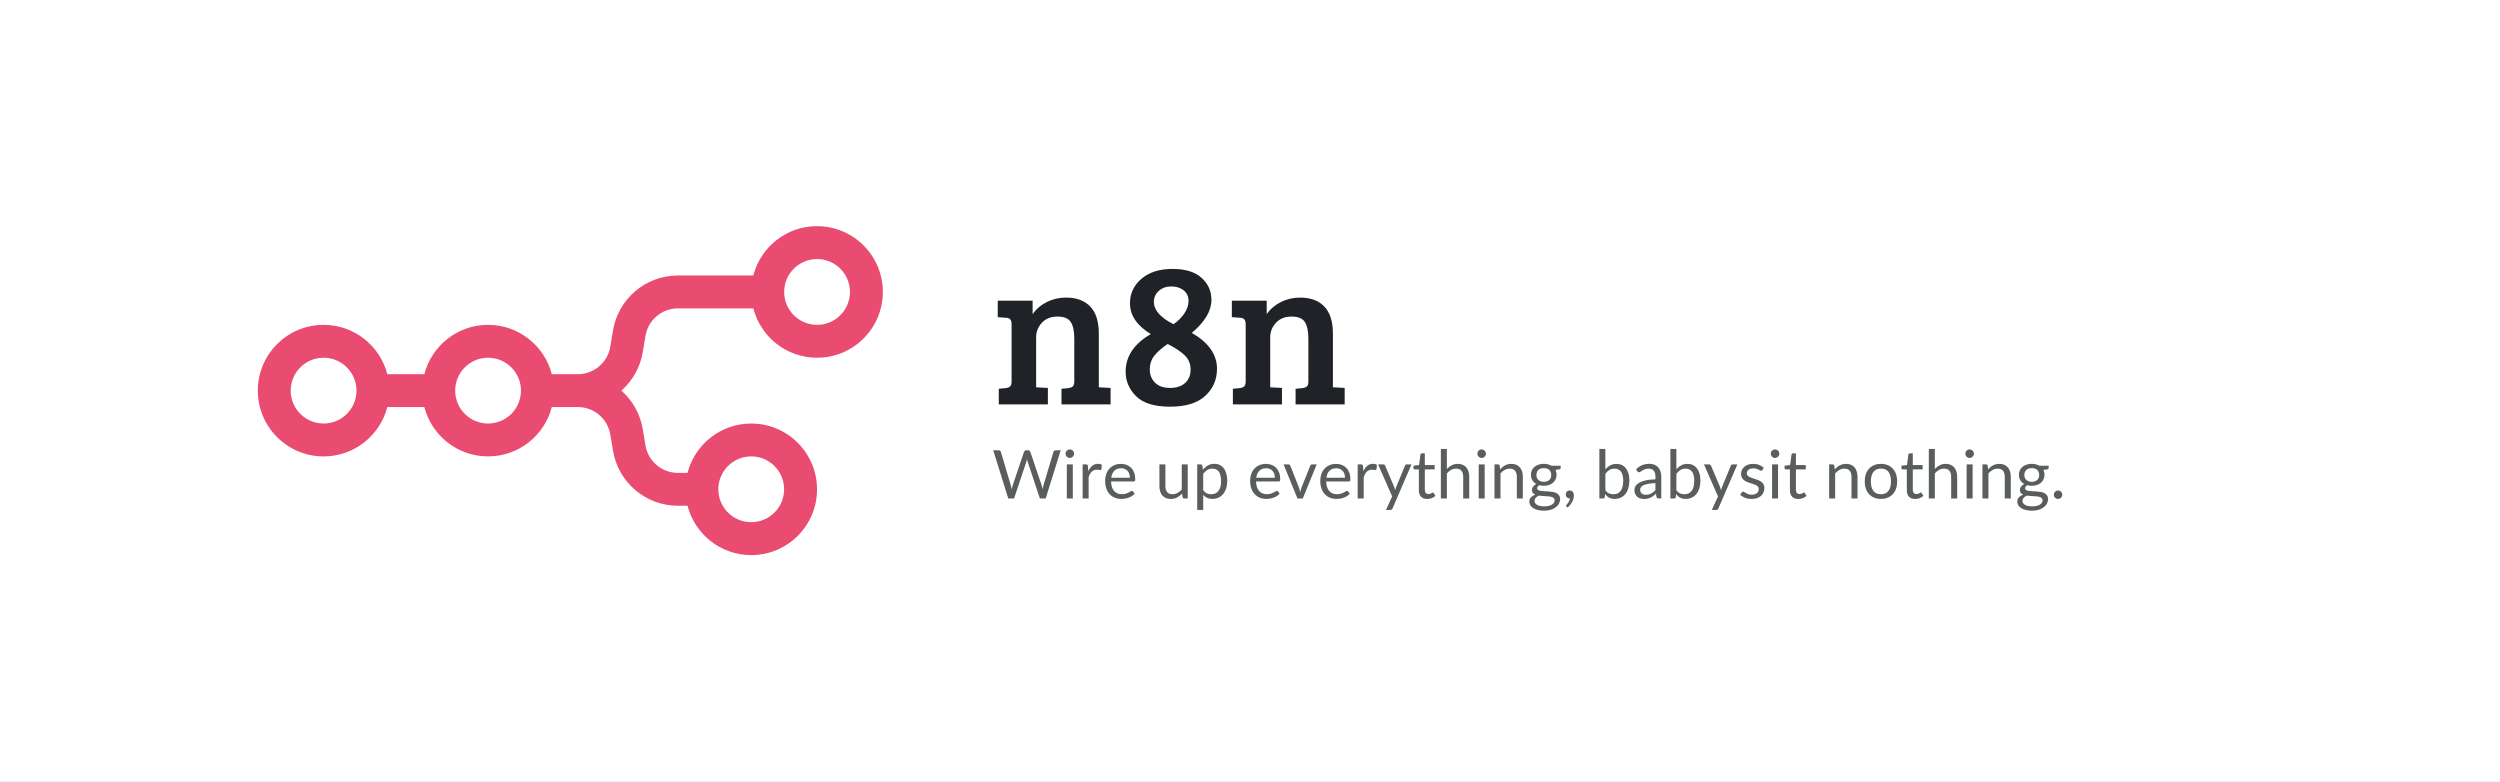
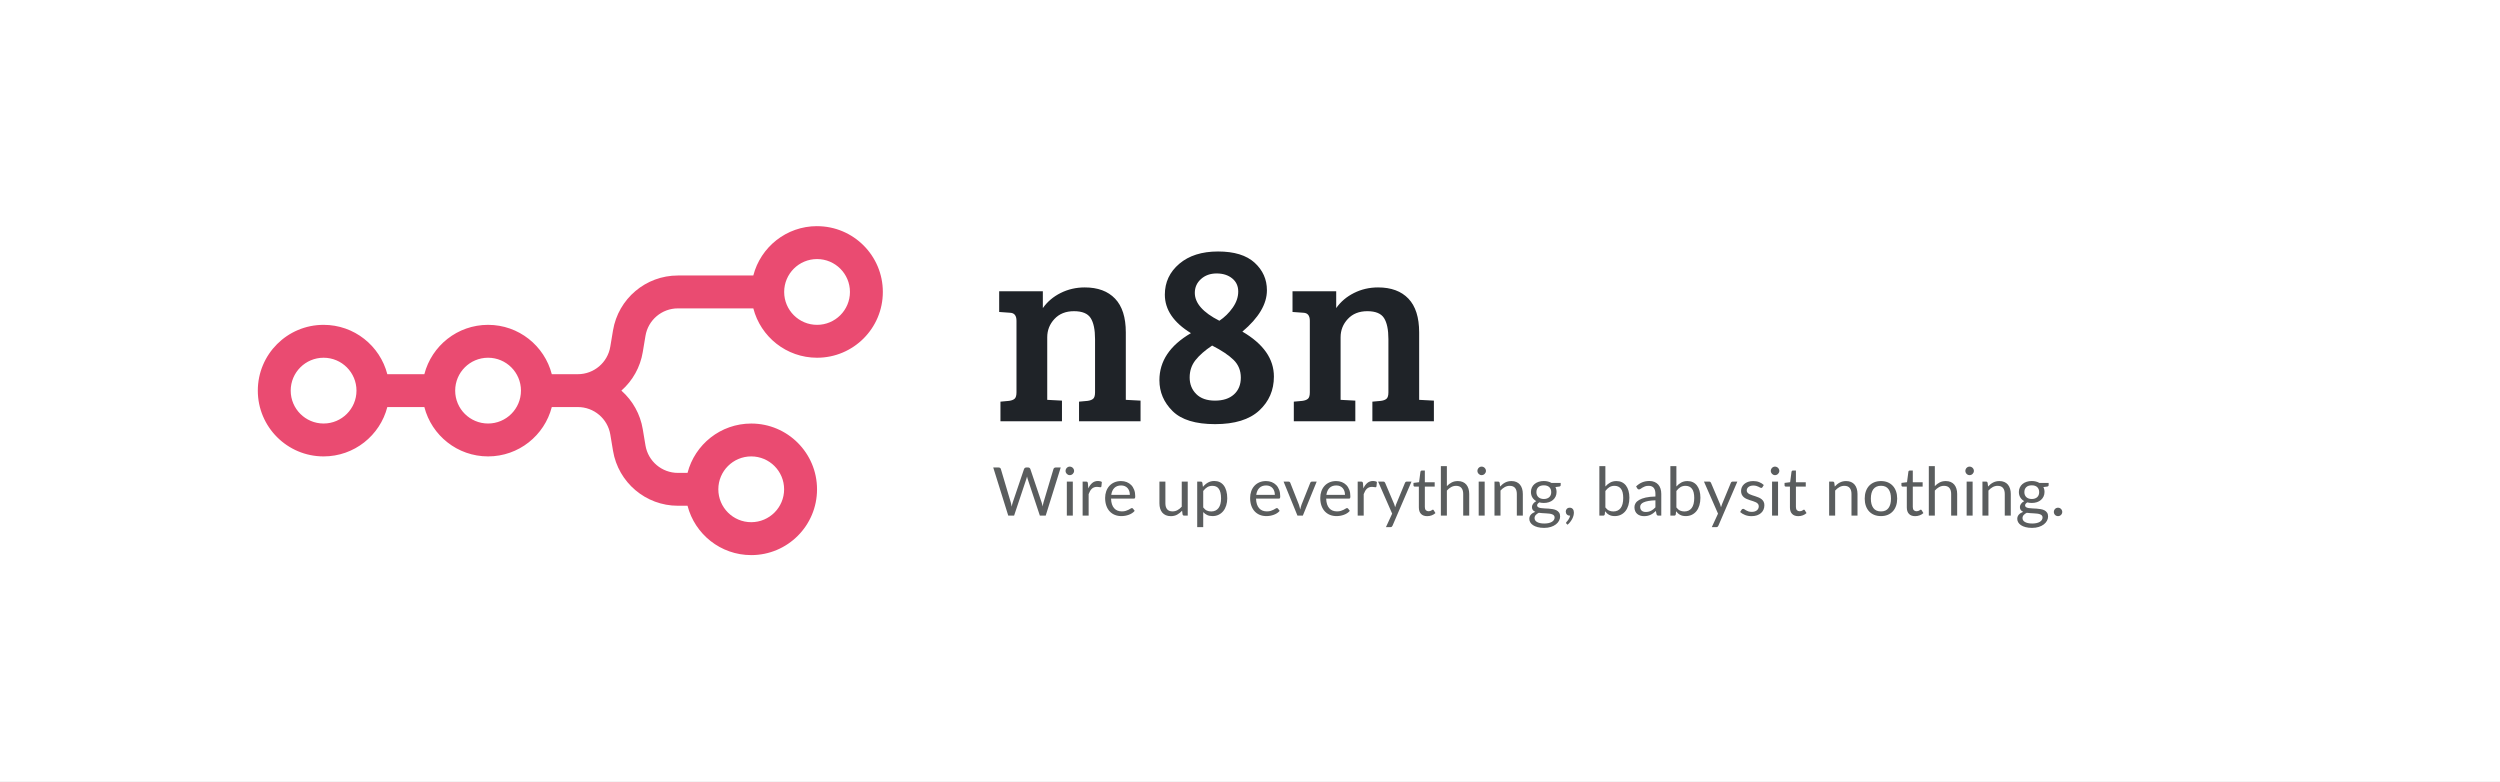
<svg xmlns="http://www.w3.org/2000/svg" viewBox="0 0 1600 500" width="1600" height="500" role="img" aria-label="n8n">
  <rect width="1600" height="500" fill="#ffffff" />
  <g transform="translate(165.00,50.00) scale(16.66667)">
    <path fill="#EA4B71" d="M21.474 5.684c-1.177 0-2.166.805-2.447 1.895h-2.896c-1.235 0-2.289.893-2.492 2.111l-.104.623a1.263 1.263 0 0 1-1.246 1.056H11.289c-.281-1.09-1.27-1.895-2.447-1.895s-2.166.805-2.447 1.895H4.973c-.281-1.09-1.27-1.895-2.447-1.895C1.131 9.474 0 10.605 0 12s1.131 2.526 2.526 2.526c1.177 0 2.166-.805 2.447-1.895h1.422c.28 1.09 1.27 1.895 2.447 1.895 1.177 0 2.166-.805 2.447-1.895h1.001a1.263 1.263 0 0 1 1.246 1.056l.104.623c.203 1.218 1.257 2.111 2.492 2.111h.369c.28 1.089 1.27 1.895 2.447 1.895 1.395 0 2.526-1.131 2.526-2.526s-1.131-2.526-2.526-2.526c-1.177 0-2.166.805-2.447 1.895h-.369a1.263 1.263 0 0 1-1.246-1.056l-.104-.623A2.52 2.52 0 0 0 13.961 12a2.52 2.52 0 0 0 .821-1.479l.104-.623a1.263 1.263 0 0 1 1.246-1.056h2.896c.281 1.09 1.27 1.895 2.447 1.895 1.395 0 2.526-1.131 2.526-2.526s-1.131-2.526-2.526-2.526m0 1.263a1.263 1.263 0 0 1 1.263 1.263 1.263 1.263 0 0 1-1.263 1.263 1.263 1.263 0 0 1-1.263-1.263 1.263 1.263 0 0 1 1.263-1.263M2.526 10.737A1.263 1.263 0 0 1 3.789 12a1.263 1.263 0 0 1-1.263 1.263A1.263 1.263 0 0 1 1.263 12a1.263 1.263 0 0 1 1.263-1.263m6.316 0A1.263 1.263 0 0 1 10.105 12a1.263 1.263 0 0 1-1.263 1.263A1.263 1.263 0 0 1 7.579 12a1.263 1.263 0 0 1 1.263-1.263m10.105 3.789a1.263 1.263 0 0 1 1.263 1.263 1.263 1.263 0 0 1-1.263 1.263 1.263 1.263 0 0 1-1.263-1.263 1.263 1.263 0 0 1 1.263-1.263" />
  </g>
-   <g transform="translate(635.00,258.83)">
-     <path d="M9.11-55.44L3.56-55.84L3.56-66.40L25.87-66.40L25.87-57.82Q29.30-62.70 34.98-65.54Q40.66-68.38 47.26-68.38Q57.29-68.38 62.77-62.63Q68.24-56.89 68.24-45.41L68.24-10.96L75.77-10.56L75.77 0L44.35 0L44.35-10.03L48.71-10.43Q50.69-10.69 51.61-11.55Q52.54-12.41 52.54-14.78L52.54-41.98Q52.54-49.24 50.29-52.73Q48.05-56.23 41.78-56.23Q35.51-56.23 31.81-52.27Q28.12-48.31 28.12-42.90L28.12-10.96L35.64-10.56L35.64 0L4.22 0L4.22-10.03L8.58-10.43Q10.56-10.69 11.48-11.55Q12.41-12.41 12.41-14.78L12.41-51.35Q12.41-55.31 9.11-55.44M85.40-20.99Q85.40-35.64 101.51-45.01Q88.18-53.20 88.18-64.68Q88.18-74.18 95.57-80.45Q102.96-86.72 115.37-86.72Q127.78-86.72 134.05-80.98Q140.32-75.24 140.32-66.92Q140.32-56.36 127.78-45.80Q143.88-36.43 143.88-22.84Q143.88-12.41 136.36-5.48Q128.83 1.45 113.85 1.45Q98.87 1.45 92.14-5.21Q85.40-11.88 85.40-20.99M113.78-10.56Q119.99-10.56 123.49-13.73Q126.98-16.90 126.98-22.31Q126.98-27.72 123.29-31.35Q119.59-34.98 112.33-38.68Q106.79-34.98 103.82-31.22Q100.85-27.46 100.85-22.37Q100.85-17.29 104.21-13.93Q107.58-10.56 113.78-10.56M125.66-66.26Q125.66-70.49 122.56-73Q119.46-75.50 114.64-75.50Q109.82-75.50 106.66-72.67Q103.49-69.83 103.49-65.60Q103.49-57.68 116.03-51.35Q119.99-53.99 122.83-58.01Q125.66-62.04 125.66-66.26M158.93-55.44L153.38-55.84L153.38-66.40L175.69-66.40L175.69-57.82Q179.12-62.70 184.80-65.54Q190.48-68.38 197.08-68.38Q207.11-68.38 212.59-62.63Q218.06-56.89 218.06-45.41L218.06-10.96L225.59-10.56L225.59 0L194.17 0L194.17-10.03L198.53-10.43Q200.51-10.69 201.43-11.55Q202.36-12.41 202.36-14.78L202.36-41.98Q202.36-49.24 200.11-52.73Q197.87-56.23 191.60-56.23Q185.33-56.23 181.63-52.27Q177.94-48.31 177.94-42.90L177.94-10.96L185.46-10.56L185.46 0L154.04 0L154.04-10.03L158.40-10.43Q160.38-10.69 161.30-11.55Q162.23-12.41 162.23-14.78L162.23-51.35Q162.23-55.31 158.93-55.44" fill="#1f2328" />
+   <g transform="translate(635.00,269.63)">
+     <path d="M11.41-69.47L4.47-69.97L4.47-83.20L32.42-83.20L32.42-72.45Q36.72-78.57 43.83-82.13Q50.95-85.68 59.22-85.68Q71.79-85.68 78.65-78.49Q85.52-71.29 85.52-56.90L85.52-13.73L94.95-13.23L94.95 0L55.58 0L55.58-12.57L61.04-13.07Q63.52-13.40 64.68-14.47Q65.83-15.55 65.83-18.53L65.83-52.60Q65.83-61.70 63.02-66.08Q60.21-70.47 52.35-70.47Q44.50-70.47 39.86-65.50Q35.23-60.54 35.23-53.76L35.23-13.73L44.66-13.23L44.66 0L5.29 0L5.29-12.57L10.75-13.07Q13.23-13.40 14.39-14.47Q15.55-15.55 15.55-18.53L15.55-64.35Q15.55-69.31 11.41-69.47M107.02-26.30Q107.02-44.66 127.20-56.41Q110.50-66.66 110.50-81.05Q110.50-92.96 119.76-100.82Q129.02-108.68 144.57-108.68Q160.12-108.68 167.98-101.48Q175.83-94.29 175.83-83.86Q175.83-70.63 160.12-57.40Q180.30-45.65 180.30-28.62Q180.30-15.55 170.87-6.86Q161.44 1.82 142.67 1.82Q123.89 1.82 115.46-6.53Q107.02-14.89 107.02-26.30M142.59-13.23Q150.36-13.23 154.74-17.20Q159.13-21.17 159.13-27.95Q159.13-34.74 154.50-39.29Q149.86-43.83 140.77-48.47Q133.82-43.83 130.10-39.12Q126.38-34.41 126.38-28.04Q126.38-21.67 130.59-17.45Q134.81-13.23 142.59-13.23M157.47-83.04Q157.47-88.33 153.59-91.47Q149.70-94.62 143.66-94.62Q137.62-94.62 133.65-91.06Q129.68-87.50 129.68-82.21Q129.68-72.29 145.40-64.35Q150.36-67.65 153.92-72.70Q157.47-77.74 157.47-83.04M199.16-69.47L192.21-69.97L192.21-83.20L220.17-83.20L220.17-72.45Q224.47-78.57 231.58-82.13Q238.69-85.68 246.96-85.68Q259.53-85.68 266.40-78.49Q273.26-71.29 273.26-56.90L273.26-13.73L282.69-13.23L282.69 0L243.32 0L243.32-12.57L248.78-13.07Q251.26-13.40 252.42-14.47Q253.58-15.55 253.58-18.53L253.58-52.60Q253.58-61.70 250.77-66.08Q247.95-70.47 240.10-70.47Q232.24-70.47 227.61-65.50Q222.98-60.54 222.98-53.76L222.98-13.73L232.41-13.23L232.41 0L193.04 0L193.04-12.57L198.50-13.07Q200.98-13.40 202.14-14.47Q203.29-15.55 203.29-18.53L203.29-64.35Q203.29-69.31 199.16-69.47" fill="#1f2328" />
  </g>
-   <g transform="translate(635.00,319)">
+   <g transform="translate(635.00,330)">
    <path d="M40.61-30.81L43.86-30.81L34.25 0L30.51 0L22.70-23.50Q22.60-23.84 22.50-24.23Q22.40-24.62 22.30-25.05Q22.19-24.62 22.08-24.23Q21.97-23.84 21.87-23.50L14.02 0L10.28 0L0.67-30.81L4.13-30.81Q4.69-30.81 5.06-30.53Q5.44-30.25 5.55-29.82L11.91-8.41Q12.06-7.83 12.20-7.16Q12.34-6.49 12.47-5.74Q12.62-6.49 12.78-7.17Q12.94-7.85 13.14-8.41L20.38-29.82Q20.51-30.19 20.89-30.50Q21.26-30.81 21.80-30.81L23.01-30.81Q23.56-30.81 23.91-30.53Q24.25-30.25 24.42-29.82L31.65-8.41Q31.84-7.85 32-7.20Q32.16-6.56 32.31-5.85Q32.42-6.56 32.55-7.20Q32.68-7.85 32.83-8.41L39.22-29.82Q39.32-30.21 39.70-30.51Q40.08-30.81 40.61-30.81M47.77-21.78L51.60-21.78L51.60 0L47.77 0L47.77-21.78M52.42-28.62Q52.42-28.06 52.19-27.57Q51.97-27.09 51.59-26.71Q51.21-26.34 50.71-26.12Q50.20-25.91 49.64-25.91Q49.08-25.91 48.60-26.12Q48.12-26.34 47.75-26.71Q47.39-27.09 47.17-27.57Q46.96-28.06 46.96-28.62Q46.96-29.18 47.17-29.68Q47.39-30.19 47.75-30.56Q48.12-30.94 48.60-31.15Q49.08-31.37 49.64-31.37Q50.20-31.37 50.71-31.15Q51.21-30.94 51.59-30.56Q51.97-30.19 52.19-29.68Q52.42-29.18 52.42-28.62M61.25-20.73L61.51-17.42Q62.54-19.65 64.05-20.91Q65.55-22.17 67.73-22.17Q68.41-22.17 69.05-22.02Q69.68-21.87 70.18-21.54L69.90-18.68Q69.77-18.15 69.25-18.15Q68.95-18.15 68.37-18.28Q67.79-18.40 67.06-18.40Q66.03-18.40 65.22-18.10Q64.41-17.80 63.78-17.21Q63.15-16.62 62.64-15.75Q62.14-14.88 61.73-13.76L61.73 0L57.88 0L57.88-21.78L60.07-21.78Q60.69-21.78 60.93-21.54Q61.17-21.31 61.25-20.73M76.20-13.27L88.11-13.27Q88.11-14.60 87.73-15.71Q87.35-16.81 86.63-17.62Q85.91-18.43 84.88-18.87Q83.85-19.31 82.54-19.31Q79.79-19.31 78.18-17.71Q76.58-16.10 76.20-13.27M90.13-4.45L91.20-3.05Q90.49-2.19 89.50-1.56Q88.52-0.92 87.39-0.52Q86.26-0.11 85.05 0.10Q83.85 0.30 82.67 0.30Q80.41 0.30 78.51-0.46Q76.60-1.23 75.22-2.70Q73.83-4.17 73.06-6.34Q72.28-8.51 72.28-11.33Q72.28-13.61 72.98-15.59Q73.68-17.57 74.99-19.02Q76.30-20.47 78.20-21.30Q80.09-22.12 82.45-22.12Q84.41-22.12 86.08-21.47Q87.74-20.81 88.96-19.58Q90.17-18.34 90.86-16.52Q91.55-14.71 91.55-12.38Q91.55-11.48 91.35-11.18Q91.16-10.88 90.62-10.88L76.07-10.88Q76.13-8.82 76.64-7.29Q77.14-5.76 78.05-4.74Q78.95-3.72 80.20-3.21Q81.44-2.71 82.99-2.71Q84.43-2.71 85.47-3.04Q86.52-3.38 87.27-3.76Q88.02-4.15 88.53-4.48Q89.03-4.82 89.40-4.82Q89.87-4.82 90.13-4.45M121.32-21.78L125.15-21.78L125.15 0L122.87 0Q122.06 0 121.84-0.80L121.54-3.14Q120.12-1.57 118.36-0.61Q116.59 0.34 114.32 0.34Q112.53 0.34 111.17-0.25Q109.80-0.84 108.88-1.91Q107.95-2.99 107.49-4.52Q107.03-6.04 107.03-7.89L107.03-21.78L110.85-21.78L110.85-7.89Q110.85-5.42 111.98-4.06Q113.11-2.71 115.43-2.71Q117.13-2.71 118.60-3.52Q120.08-4.32 121.32-5.74L121.32-21.78M135.06-15.78L135.06-5.25Q136.12-3.83 137.36-3.25Q138.61-2.67 140.16-2.67Q143.21-2.67 144.85-4.84Q146.48-7.01 146.48-11.03Q146.48-13.16 146.10-14.68Q145.73-16.21 145.02-17.19Q144.31-18.17 143.28-18.62Q142.24-19.07 140.93-19.07Q139.06-19.07 137.65-18.21Q136.25-17.35 135.06-15.78M134.53-20.98L134.87-18.40Q136.25-20.10 138.05-21.13Q139.86-22.17 142.18-22.17Q144.07-22.17 145.60-21.45Q147.12-20.73 148.20-19.32Q149.27-17.91 149.86-15.82Q150.44-13.74 150.44-11.03Q150.44-8.62 149.79-6.55Q149.15-4.47 147.93-2.96Q146.72-1.44 144.96-0.57Q143.21 0.30 141.02 0.30Q139.02 0.30 137.59-0.38Q136.16-1.05 135.06-2.26L135.06 7.37L131.21 7.37L131.21-21.78L133.52-21.78Q134.33-21.78 134.53-20.98M168.99-13.27L180.90-13.27Q180.90-14.60 180.52-15.71Q180.15-16.81 179.43-17.62Q178.71-18.43 177.68-18.87Q176.64-19.31 175.33-19.31Q172.58-19.31 170.98-17.71Q169.38-16.10 168.99-13.27M182.92-4.45L184-3.05Q183.29-2.19 182.30-1.56Q181.31-0.92 180.18-0.52Q179.05-0.11 177.85 0.10Q176.64 0.30 175.46 0.30Q173.20 0.30 171.30-0.46Q169.40-1.23 168.01-2.70Q166.63-4.17 165.85-6.34Q165.08-8.51 165.08-11.33Q165.08-13.61 165.78-15.59Q166.47-17.57 167.79-19.02Q169.10-20.47 170.99-21.30Q172.88-22.12 175.25-22.12Q177.20-22.12 178.87-21.47Q180.54-20.81 181.75-19.58Q182.97-18.34 183.65-16.52Q184.34-14.71 184.34-12.38Q184.34-11.48 184.15-11.18Q183.95-10.88 183.42-10.88L168.86-10.88Q168.93-8.82 169.43-7.29Q169.94-5.76 170.84-4.74Q171.74-3.72 172.99-3.21Q174.24-2.71 175.78-2.71Q177.22-2.71 178.27-3.04Q179.31-3.38 180.06-3.76Q180.82-4.15 181.32-4.48Q181.83-4.82 182.19-4.82Q182.66-4.82 182.92-4.45M204.70-21.78L207.69-21.78L198.81 0L195.37 0L186.49-21.78L189.61-21.78Q190.08-21.78 190.38-21.54Q190.68-21.31 190.79-20.98L196.32-6.97Q196.57-6.17 196.77-5.42Q196.96-4.67 197.13-3.91Q197.31-4.67 197.50-5.42Q197.69-6.17 197.97-6.97L203.56-20.98Q203.69-21.33 203.99-21.55Q204.29-21.78 204.70-21.78M213.88-13.27L225.79-13.27Q225.79-14.60 225.42-15.71Q225.04-16.81 224.32-17.62Q223.60-18.43 222.57-18.87Q221.54-19.31 220.22-19.31Q217.47-19.31 215.87-17.71Q214.27-16.10 213.88-13.27M227.81-4.45L228.89-3.05Q228.18-2.19 227.19-1.56Q226.20-0.92 225.07-0.52Q223.94-0.11 222.74 0.10Q221.54 0.30 220.35 0.30Q218.10 0.30 216.19-0.46Q214.29-1.23 212.90-2.70Q211.52-4.17 210.74-6.34Q209.97-8.51 209.97-11.33Q209.97-13.61 210.67-15.59Q211.37-17.57 212.68-19.02Q213.99-20.47 215.88-21.30Q217.77-22.12 220.14-22.12Q222.10-22.12 223.76-21.47Q225.43-20.81 226.64-19.58Q227.86-18.34 228.55-16.52Q229.23-14.71 229.23-12.38Q229.23-11.48 229.04-11.18Q228.85-10.88 228.31-10.88L213.75-10.88Q213.82-8.82 214.32-7.29Q214.83-5.76 215.73-4.74Q216.63-3.72 217.88-3.21Q219.13-2.71 220.68-2.71Q222.12-2.71 223.16-3.04Q224.20-3.38 224.95-3.76Q225.71-4.15 226.21-4.48Q226.72-4.82 227.08-4.82Q227.56-4.82 227.81-4.45M237.30-20.73L237.55-17.42Q238.59-19.65 240.09-20.91Q241.60-22.17 243.77-22.17Q244.46-22.17 245.09-22.02Q245.72-21.87 246.22-21.54L245.94-18.68Q245.81-18.15 245.29-18.15Q244.99-18.15 244.41-18.28Q243.83-18.40 243.10-18.40Q242.07-18.40 241.26-18.10Q240.46-17.80 239.82-17.21Q239.19-16.62 238.68-15.75Q238.18-14.88 237.77-13.76L237.77 0L233.92 0L233.92-21.78L236.11-21.78Q236.74-21.78 236.97-21.54Q237.21-21.31 237.30-20.73M265.33-21.78L268.36-21.78L256.22 6.43Q256.02 6.86 255.73 7.12Q255.44 7.37 254.84 7.37L252 7.37L255.98-1.27L246.99-21.78L250.30-21.78Q250.80-21.78 251.09-21.53Q251.38-21.29 251.49-20.98L257.31-7.27Q257.66-6.36 257.89-5.37Q258.19-6.39 258.54-7.29L264.19-20.98Q264.32-21.33 264.63-21.55Q264.94-21.78 265.33-21.78M278.43 0.34Q275.85 0.34 274.46-1.10Q273.07-2.54 273.07-5.25L273.07-18.58L270.45-18.58Q270.10-18.58 269.87-18.78Q269.63-18.98 269.63-19.41L269.63-20.94L273.20-21.39L274.08-28.12Q274.15-28.44 274.37-28.65Q274.60-28.85 274.96-28.85L276.90-28.85L276.90-21.35L283.20-21.35L283.20-18.58L276.90-18.58L276.90-5.50Q276.90-4.13 277.57-3.46Q278.23-2.80 279.29-2.80Q279.89-2.80 280.33-2.96Q280.77-3.12 281.09-3.31Q281.41-3.50 281.64-3.67Q281.87-3.83 282.04-3.83Q282.34-3.83 282.57-3.46L283.69-1.63Q282.70-0.71 281.31-0.18Q279.91 0.34 278.43 0.34M291-31.67L291-18.88Q292.40-20.36 294.10-21.24Q295.80-22.12 298.01-22.12Q299.80-22.12 301.16-21.53Q302.53-20.94 303.44-19.86Q304.35-18.77 304.83-17.24Q305.30-15.72 305.30-13.87L305.30 0L301.45 0L301.45-13.87Q301.45-16.34 300.32-17.71Q299.19-19.07 296.89-19.07Q295.20-19.07 293.72-18.25Q292.25-17.44 291-16.04L291 0L287.15 0L287.15-31.67L291-31.67M311.36-21.78L315.19-21.78L315.19 0L311.36 0L311.36-21.78M316.01-28.62Q316.01-28.06 315.78-27.57Q315.56-27.09 315.18-26.71Q314.80-26.34 314.30-26.12Q313.79-25.91 313.23-25.91Q312.67-25.91 312.19-26.12Q311.71-26.34 311.34-26.71Q310.98-27.09 310.76-27.57Q310.55-28.06 310.55-28.62Q310.55-29.18 310.76-29.68Q310.98-30.19 311.34-30.56Q311.71-30.94 312.19-31.15Q312.67-31.37 313.23-31.37Q313.79-31.37 314.30-31.15Q314.80-30.94 315.18-30.56Q315.56-30.19 315.78-29.68Q316.01-29.18 316.01-28.62M324.78-20.98L325.08-18.62Q325.79-19.41 326.59-20.06Q327.38-20.70 328.27-21.17Q329.17-21.63 330.16-21.88Q331.16-22.12 332.33-22.12Q334.11-22.12 335.48-21.53Q336.84-20.94 337.75-19.86Q338.67-18.77 339.14-17.24Q339.61-15.72 339.61-13.87L339.61 0L335.77 0L335.77-13.87Q335.77-16.34 334.64-17.71Q333.51-19.07 331.21-19.07Q329.51-19.07 328.04-18.25Q326.56-17.44 325.32-16.04L325.32 0L321.47 0L321.47-21.78L323.77-21.78Q324.59-21.78 324.78-20.98M353.05-10.64Q354.21-10.64 355.09-10.97Q355.98-11.29 356.58-11.87Q357.18-12.45 357.48-13.25Q357.78-14.06 357.78-15.03Q357.78-17.03 356.57-18.21Q355.35-19.39 353.05-19.39Q350.73-19.39 349.51-18.21Q348.30-17.03 348.30-15.03Q348.30-14.06 348.61-13.25Q348.92-12.45 349.53-11.87Q350.13-11.29 351.01-10.97Q351.89-10.64 353.05-10.64M359.95 1.18Q359.95 0.39 359.50-0.11Q359.05-0.60 358.29-0.88Q357.52-1.16 356.51-1.28Q355.50-1.40 354.37-1.46Q353.25-1.53 352.08-1.59Q350.92-1.66 349.85-1.81Q348.64-1.25 347.88-0.40Q347.12 0.45 347.12 1.59Q347.12 2.32 347.49 2.96Q347.87 3.59 348.64 4.05Q349.42 4.52 350.59 4.78Q351.76 5.05 353.35 5.05Q354.90 5.05 356.13 4.77Q357.35 4.49 358.20 3.98Q359.05 3.46 359.50 2.75Q359.95 2.04 359.95 1.18M357.93-20.92L363.84-20.92L363.84-19.50Q363.84-18.79 362.94-18.60L360.47-18.28Q361.20-16.86 361.20-15.14Q361.20-13.55 360.59-12.24Q359.97-10.94 358.90-10.02Q357.82-9.09 356.32-8.60Q354.81-8.11 353.05-8.11Q351.53-8.11 350.17-8.47Q349.48-8.04 349.12-7.56Q348.75-7.07 348.75-6.58Q348.75-5.81 349.39-5.41Q350.02-5.01 351.05-4.84Q352.08-4.67 353.41-4.62Q354.73-4.58 356.12-4.48Q357.50-4.39 358.82-4.15Q360.15-3.91 361.18-3.38Q362.21-2.84 362.84-1.89Q363.48-0.95 363.48 0.56Q363.48 1.96 362.78 3.27Q362.08 4.58 360.77 5.60Q359.46 6.62 357.56 7.23Q355.65 7.85 353.27 7.85Q350.88 7.85 349.10 7.37Q347.31 6.90 346.13 6.11Q344.95 5.31 344.35 4.27Q343.76 3.23 343.76 2.09Q343.76 0.47 344.77-0.64Q345.78-1.76 347.55-2.43Q346.58-2.86 346.01-3.58Q345.44-4.30 345.44-5.53Q345.44-6 345.61-6.50Q345.78-7.01 346.14-7.51Q346.49-8.02 347.01-8.47Q347.53-8.92 348.21-9.27Q346.60-10.17 345.70-11.66Q344.80-13.16 344.80-15.14Q344.80-16.73 345.41-18.03Q346.02-19.33 347.12-20.24Q348.21-21.16 349.73-21.65Q351.25-22.15 353.05-22.15Q354.47-22.15 355.70-21.83Q356.92-21.52 357.93-20.92M368.23 5.83L367.59 5.20Q367.41 5.05 367.35 4.92Q367.28 4.79 367.28 4.60Q367.28 4.45 367.38 4.30Q367.48 4.15 367.61 4.02Q367.82 3.78 368.16 3.40Q368.49 3.01 368.83 2.48Q369.18 1.96 369.47 1.32Q369.76 0.69 369.89-0.02Q369.82 0 369.75 0Q369.67 0 369.61 0Q368.49 0 367.79-0.74Q367.09-1.48 367.09-2.64Q367.09-3.66 367.79-4.36Q368.49-5.07 369.65-5.07Q370.29-5.07 370.79-4.84Q371.28-4.60 371.62-4.18Q371.95-3.76 372.12-3.21Q372.29-2.67 372.29-2.02Q372.29-1.05 372.03-0.01Q371.76 1.03 371.23 2.05Q370.70 3.07 369.95 4.04Q369.20 5.01 368.23 5.83M392.44-15.78L392.44-5.25Q393.49-3.83 394.75-3.25Q396.01-2.67 397.51-2.67Q400.59-2.67 402.22-4.84Q403.86-7.01 403.86-11.31Q403.86-15.31 402.40-17.19Q400.95-19.07 398.27-19.07Q396.40-19.07 395.01-18.21Q393.62-17.35 392.44-15.78M392.44-31.67L392.44-18.64Q393.82-20.23 395.55-21.18Q397.28-22.12 399.53-22.12Q401.45-22.12 402.99-21.39Q404.52-20.66 405.60-19.27Q406.67-17.89 407.24-15.91Q407.81-13.93 407.81-11.46Q407.81-8.82 407.17-6.64Q406.52-4.47 405.31-2.93Q404.09-1.40 402.35-0.55Q400.61 0.30 398.44 0.30Q396.29 0.30 394.82-0.51Q393.34-1.31 392.25-2.80L392.05-0.82Q391.88 0 391.06 0L388.59 0L388.59-31.67L392.44-31.67M424.47-5.29L424.47-9.80Q421.83-9.72 419.97-9.38Q418.11-9.05 416.94-8.51Q415.77-7.98 415.24-7.25Q414.71-6.51 414.71-5.61Q414.71-4.75 414.99-4.13Q415.27-3.50 415.76-3.11Q416.24-2.71 416.90-2.53Q417.55-2.34 418.30-2.34Q419.31-2.34 420.15-2.55Q420.99-2.75 421.73-3.14Q422.48-3.53 423.15-4.06Q423.83-4.60 424.47-5.29M412.80-17.48L412.11-18.71Q413.92-20.45 416-21.31Q418.09-22.17 420.63-22.17Q422.45-22.17 423.87-21.56Q425.29-20.96 426.26-19.89Q427.23-18.81 427.72-17.29Q428.22-15.76 428.22-13.93L428.22 0L426.52 0Q425.96 0 425.66-0.18Q425.36-0.37 425.18-0.90L424.75-2.97Q423.89-2.17 423.08-1.56Q422.26-0.95 421.36-0.53Q420.45-0.11 419.43 0.12Q418.41 0.34 417.16 0.34Q415.90 0.34 414.78-0.01Q413.66-0.37 412.83-1.08Q412-1.78 411.52-2.87Q411.04-3.96 411.04-5.44Q411.04-6.73 411.75-7.92Q412.46-9.12 414.05-10.04Q415.64-10.97 418.20-11.56Q420.76-12.15 424.47-12.23L424.47-13.93Q424.47-16.47 423.38-17.77Q422.28-19.07 420.17-19.07Q418.76-19.07 417.80-18.72Q416.84-18.36 416.14-17.92Q415.44-17.48 414.94-17.12Q414.43-16.77 413.94-16.77Q413.55-16.77 413.27-16.97Q412.99-17.18 412.80-17.48M437.89-15.78L437.89-5.25Q438.94-3.83 440.20-3.25Q441.46-2.67 442.96-2.67Q446.04-2.67 447.67-4.84Q449.31-7.01 449.31-11.31Q449.31-15.31 447.86-17.19Q446.40-19.07 443.72-19.07Q441.85-19.07 440.46-18.21Q439.07-17.35 437.89-15.78M437.89-31.67L437.89-18.64Q439.27-20.23 441-21.18Q442.73-22.12 444.99-22.12Q446.90-22.12 448.44-21.39Q449.97-20.66 451.05-19.27Q452.12-17.89 452.69-15.91Q453.26-13.93 453.26-11.46Q453.26-8.82 452.62-6.64Q451.97-4.47 450.76-2.93Q449.54-1.40 447.80-0.55Q446.06 0.30 443.89 0.30Q441.74 0.30 440.27-0.51Q438.79-1.31 437.70-2.80L437.50-0.82Q437.33 0 436.51 0L434.04 0L434.04-31.67L437.89-31.67M473.88-21.78L476.91-21.78L464.77 6.43Q464.57 6.86 464.28 7.12Q463.99 7.37 463.39 7.37L460.55 7.37L464.53-1.27L455.54-21.78L458.85-21.78Q459.35-21.78 459.64-21.53Q459.93-21.29 460.04-20.98L465.86-7.27Q466.21-6.36 466.44-5.37Q466.74-6.39 467.09-7.29L472.74-20.98Q472.87-21.33 473.18-21.55Q473.49-21.78 473.88-21.78M493.83-19.59L492.97-18.19Q492.72-17.72 492.18-17.72Q491.86-17.72 491.45-17.95Q491.04-18.19 490.45-18.48Q489.86-18.77 489.04-19.02Q488.22-19.26 487.10-19.26Q486.14-19.26 485.36-19.02Q484.59-18.77 484.04-18.34Q483.49-17.91 483.20-17.34Q482.91-16.77 482.91-16.10Q482.91-15.27 483.40-14.71Q483.88-14.15 484.67-13.74Q485.47-13.33 486.48-13.02Q487.49-12.71 488.56-12.35Q489.62-12 490.63-11.57Q491.64-11.14 492.44-10.49Q493.23-9.85 493.72-8.91Q494.20-7.98 494.20-6.67Q494.20-5.16 493.66-3.88Q493.12-2.60 492.07-1.67Q491.02-0.73 489.49-0.19Q487.96 0.34 485.96 0.34Q483.69 0.34 481.84-0.40Q479.99-1.14 478.70-2.30L479.60-3.76Q479.77-4.04 480.01-4.19Q480.25-4.34 480.61-4.34Q481-4.34 481.43-4.04Q481.86-3.74 482.47-3.38Q483.08-3.01 483.97-2.71Q484.85-2.41 486.16-2.41Q487.28-2.41 488.11-2.70Q488.95-2.99 489.51-3.48Q490.07-3.98 490.34-4.62Q490.61-5.27 490.61-6Q490.61-6.90 490.12-7.49Q489.64-8.08 488.85-8.50Q488.05-8.92 487.03-9.23Q486.01-9.55 484.94-9.89Q483.88-10.23 482.86-10.67Q481.84-11.12 481.04-11.78Q480.25-12.45 479.76-13.43Q479.28-14.41 479.28-15.80Q479.28-17.05 479.79-18.20Q480.31-19.35 481.30-20.22Q482.29-21.09 483.73-21.61Q485.17-22.12 487.02-22.12Q489.17-22.12 490.88-21.45Q492.59-20.77 493.83-19.59M499.12-21.78L502.95-21.78L502.95 0L499.12 0L499.12-21.78M503.77-28.62Q503.77-28.06 503.54-27.57Q503.32-27.09 502.94-26.71Q502.56-26.34 502.06-26.12Q501.55-25.91 500.99-25.91Q500.43-25.91 499.95-26.12Q499.47-26.34 499.10-26.71Q498.74-27.09 498.52-27.57Q498.31-28.06 498.31-28.62Q498.31-29.18 498.52-29.68Q498.74-30.19 499.10-30.56Q499.47-30.94 499.95-31.15Q500.43-31.37 500.99-31.37Q501.55-31.37 502.06-31.15Q502.56-30.94 502.94-30.56Q503.32-30.19 503.54-29.68Q503.77-29.18 503.77-28.62M515.91 0.34Q513.33 0.34 511.95-1.10Q510.56-2.54 510.56-5.25L510.56-18.58L507.94-18.58Q507.59-18.58 507.36-18.78Q507.12-18.98 507.12-19.41L507.12-20.94L510.69-21.39L511.57-28.12Q511.64-28.44 511.86-28.65Q512.09-28.85 512.45-28.85L514.39-28.85L514.39-21.35L520.69-21.35L520.69-18.58L514.39-18.58L514.39-5.50Q514.39-4.13 515.05-3.46Q515.72-2.80 516.77-2.80Q517.38-2.80 517.82-2.96Q518.26-3.12 518.58-3.31Q518.90-3.50 519.13-3.67Q519.35-3.83 519.53-3.83Q519.83-3.83 520.06-3.46L521.18-1.63Q520.19-0.71 518.80-0.18Q517.40 0.34 515.91 0.34M538.96-20.98L539.26-18.62Q539.97-19.41 540.77-20.06Q541.56-20.70 542.46-21.17Q543.35-21.63 544.35-21.88Q545.35-22.12 546.51-22.12Q548.29-22.12 549.66-21.53Q551.02-20.94 551.94-19.86Q552.85-18.77 553.32-17.24Q553.80-15.72 553.80-13.87L553.80 0L549.95 0L549.95-13.87Q549.95-16.34 548.82-17.71Q547.69-19.07 545.39-19.07Q543.69-19.07 542.22-18.25Q540.75-17.44 539.50-16.04L539.50 0L535.65 0L535.65-21.78L537.95-21.78Q538.77-21.78 538.96-20.98M568.83-22.12Q571.21-22.12 573.13-21.33Q575.04-20.53 576.39-19.07Q577.75-17.61 578.47-15.53Q579.19-13.46 579.19-10.90Q579.19-8.32 578.47-6.26Q577.75-4.19 576.39-2.73Q575.04-1.27 573.13-0.48Q571.21 0.30 568.83 0.30Q566.42 0.30 564.49-0.48Q562.57-1.27 561.21-2.73Q559.86-4.19 559.14-6.26Q558.42-8.32 558.42-10.90Q558.42-13.46 559.14-15.53Q559.86-17.61 561.21-19.07Q562.57-20.53 564.49-21.33Q566.42-22.12 568.83-22.12M568.83-2.69Q572.05-2.69 573.64-4.85Q575.23-7.01 575.23-10.88Q575.23-14.77 573.64-16.94Q572.05-19.11 568.83-19.11Q567.19-19.11 565.98-18.55Q564.76-18 563.96-16.94Q563.15-15.89 562.75-14.35Q562.35-12.81 562.35-10.88Q562.35-7.01 563.96-4.85Q565.56-2.69 568.83-2.69M590.71 0.34Q588.13 0.34 586.75-1.10Q585.36-2.54 585.36-5.25L585.36-18.58L582.74-18.58Q582.39-18.58 582.16-18.78Q581.92-18.98 581.92-19.41L581.92-20.94L585.49-21.39L586.37-28.12Q586.43-28.44 586.66-28.65Q586.89-28.85 587.25-28.85L589.19-28.85L589.19-21.35L595.49-21.35L595.49-18.58L589.19-18.58L589.19-5.50Q589.19-4.13 589.85-3.46Q590.52-2.80 591.57-2.80Q592.17-2.80 592.62-2.96Q593.06-3.12 593.38-3.31Q593.70-3.50 593.93-3.67Q594.15-3.83 594.32-3.83Q594.63-3.83 594.86-3.46L595.98-1.63Q594.99-0.71 593.59-0.18Q592.20 0.34 590.71 0.34M603.29-31.67L603.29-18.88Q604.69-20.36 606.39-21.24Q608.08-22.12 610.30-22.12Q612.08-22.12 613.45-21.53Q614.81-20.94 615.73-19.86Q616.64-18.77 617.11-17.24Q617.59-15.72 617.59-13.87L617.59 0L613.74 0L613.74-13.87Q613.74-16.34 612.61-17.71Q611.48-19.07 609.18-19.07Q607.48-19.07 606.01-18.25Q604.54-17.44 603.29-16.04L603.29 0L599.44 0L599.44-31.67L603.29-31.67M623.65-21.78L627.48-21.78L627.48 0L623.65 0L623.65-21.78M628.29-28.62Q628.29-28.06 628.07-27.57Q627.84-27.09 627.47-26.71Q627.09-26.34 626.59-26.12Q626.08-25.91 625.52-25.91Q624.96-25.91 624.48-26.12Q623.99-26.34 623.63-26.71Q623.26-27.09 623.05-27.57Q622.83-28.06 622.83-28.62Q622.83-29.18 623.05-29.68Q623.26-30.19 623.63-30.56Q623.99-30.94 624.48-31.15Q624.96-31.37 625.52-31.37Q626.08-31.37 626.59-31.15Q627.09-30.94 627.47-30.56Q627.84-30.19 628.07-29.68Q628.29-29.18 628.29-28.62M637.07-20.98L637.37-18.62Q638.08-19.41 638.87-20.06Q639.67-20.70 640.56-21.17Q641.45-21.63 642.45-21.88Q643.45-22.12 644.61-22.12Q646.40-22.12 647.76-21.53Q649.13-20.94 650.04-19.86Q650.96-18.77 651.43-17.24Q651.90-15.72 651.90-13.87L651.90 0L648.05 0L648.05-13.87Q648.05-16.34 646.92-17.71Q645.80-19.07 643.50-19.07Q641.80-19.07 640.32-18.25Q638.85-17.44 637.60-16.04L637.60 0L633.76 0L633.76-21.78L636.06-21.78Q636.87-21.78 637.07-20.98M665.34-10.64Q666.50-10.64 667.38-10.97Q668.26-11.29 668.87-11.87Q669.47-12.45 669.77-13.25Q670.07-14.06 670.07-15.03Q670.07-17.03 668.85-18.21Q667.64-19.39 665.34-19.39Q663.02-19.39 661.80-18.21Q660.59-17.03 660.59-15.03Q660.59-14.06 660.90-13.25Q661.21-12.45 661.81-11.87Q662.42-11.29 663.30-10.97Q664.18-10.64 665.34-10.64M672.24 1.18Q672.24 0.39 671.79-0.11Q671.34-0.60 670.57-0.88Q669.81-1.16 668.80-1.28Q667.79-1.40 666.66-1.46Q665.53-1.53 664.37-1.59Q663.21-1.66 662.14-1.81Q660.93-1.25 660.17-0.40Q659.41 0.45 659.41 1.59Q659.41 2.32 659.78 2.96Q660.16 3.59 660.93 4.05Q661.71 4.52 662.88 4.78Q664.05 5.05 665.64 5.05Q667.19 5.05 668.41 4.77Q669.64 4.49 670.49 3.98Q671.34 3.46 671.79 2.75Q672.24 2.04 672.24 1.18M670.22-20.92L676.13-20.92L676.13-19.50Q676.13-18.79 675.23-18.60L672.76-18.28Q673.49-16.86 673.49-15.14Q673.49-13.55 672.87-12.24Q672.26-10.94 671.19-10.02Q670.11-9.09 668.61-8.60Q667.10-8.11 665.34-8.11Q663.81-8.11 662.46-8.47Q661.77-8.04 661.40-7.56Q661.04-7.07 661.04-6.58Q661.04-5.81 661.67-5.41Q662.31-5.01 663.34-4.84Q664.37-4.67 665.69-4.62Q667.02-4.58 668.40-4.48Q669.79-4.39 671.11-4.15Q672.43-3.91 673.47-3.38Q674.50-2.84 675.13-1.89Q675.77-0.95 675.77 0.56Q675.77 1.96 675.07 3.27Q674.37 4.58 673.06 5.60Q671.75 6.62 669.84 7.23Q667.94 7.85 665.55 7.85Q663.17 7.85 661.38 7.37Q659.60 6.90 658.42 6.11Q657.23 5.31 656.64 4.27Q656.05 3.23 656.05 2.09Q656.05 0.47 657.06-0.64Q658.07-1.76 659.84-2.43Q658.87-2.86 658.30-3.58Q657.73-4.30 657.73-5.53Q657.73-6 657.90-6.50Q658.07-7.01 658.43-7.51Q658.78-8.02 659.30-8.47Q659.81-8.92 660.50-9.27Q658.89-10.17 657.99-11.66Q657.08-13.16 657.08-15.14Q657.08-16.73 657.70-18.03Q658.31-19.33 659.41-20.24Q660.50-21.16 662.02-21.65Q663.53-22.15 665.34-22.15Q666.76-22.15 667.98-21.83Q669.21-21.52 670.22-20.92M679.46-2.37Q679.46-2.92 679.67-3.42Q679.87-3.91 680.23-4.28Q680.58-4.64 681.08-4.86Q681.57-5.07 682.13-5.07Q682.69-5.07 683.18-4.86Q683.68-4.64 684.04-4.28Q684.41-3.91 684.62-3.42Q684.84-2.92 684.84-2.37Q684.84-1.78 684.62-1.30Q684.41-0.82 684.04-0.45Q683.68-0.09 683.18 0.12Q682.69 0.32 682.13 0.32Q681.57 0.32 681.08 0.12Q680.58-0.09 680.23-0.45Q679.87-0.82 679.67-1.30Q679.46-1.78 679.46-2.37" fill="#5a5d5e" />
  </g>
</svg>
